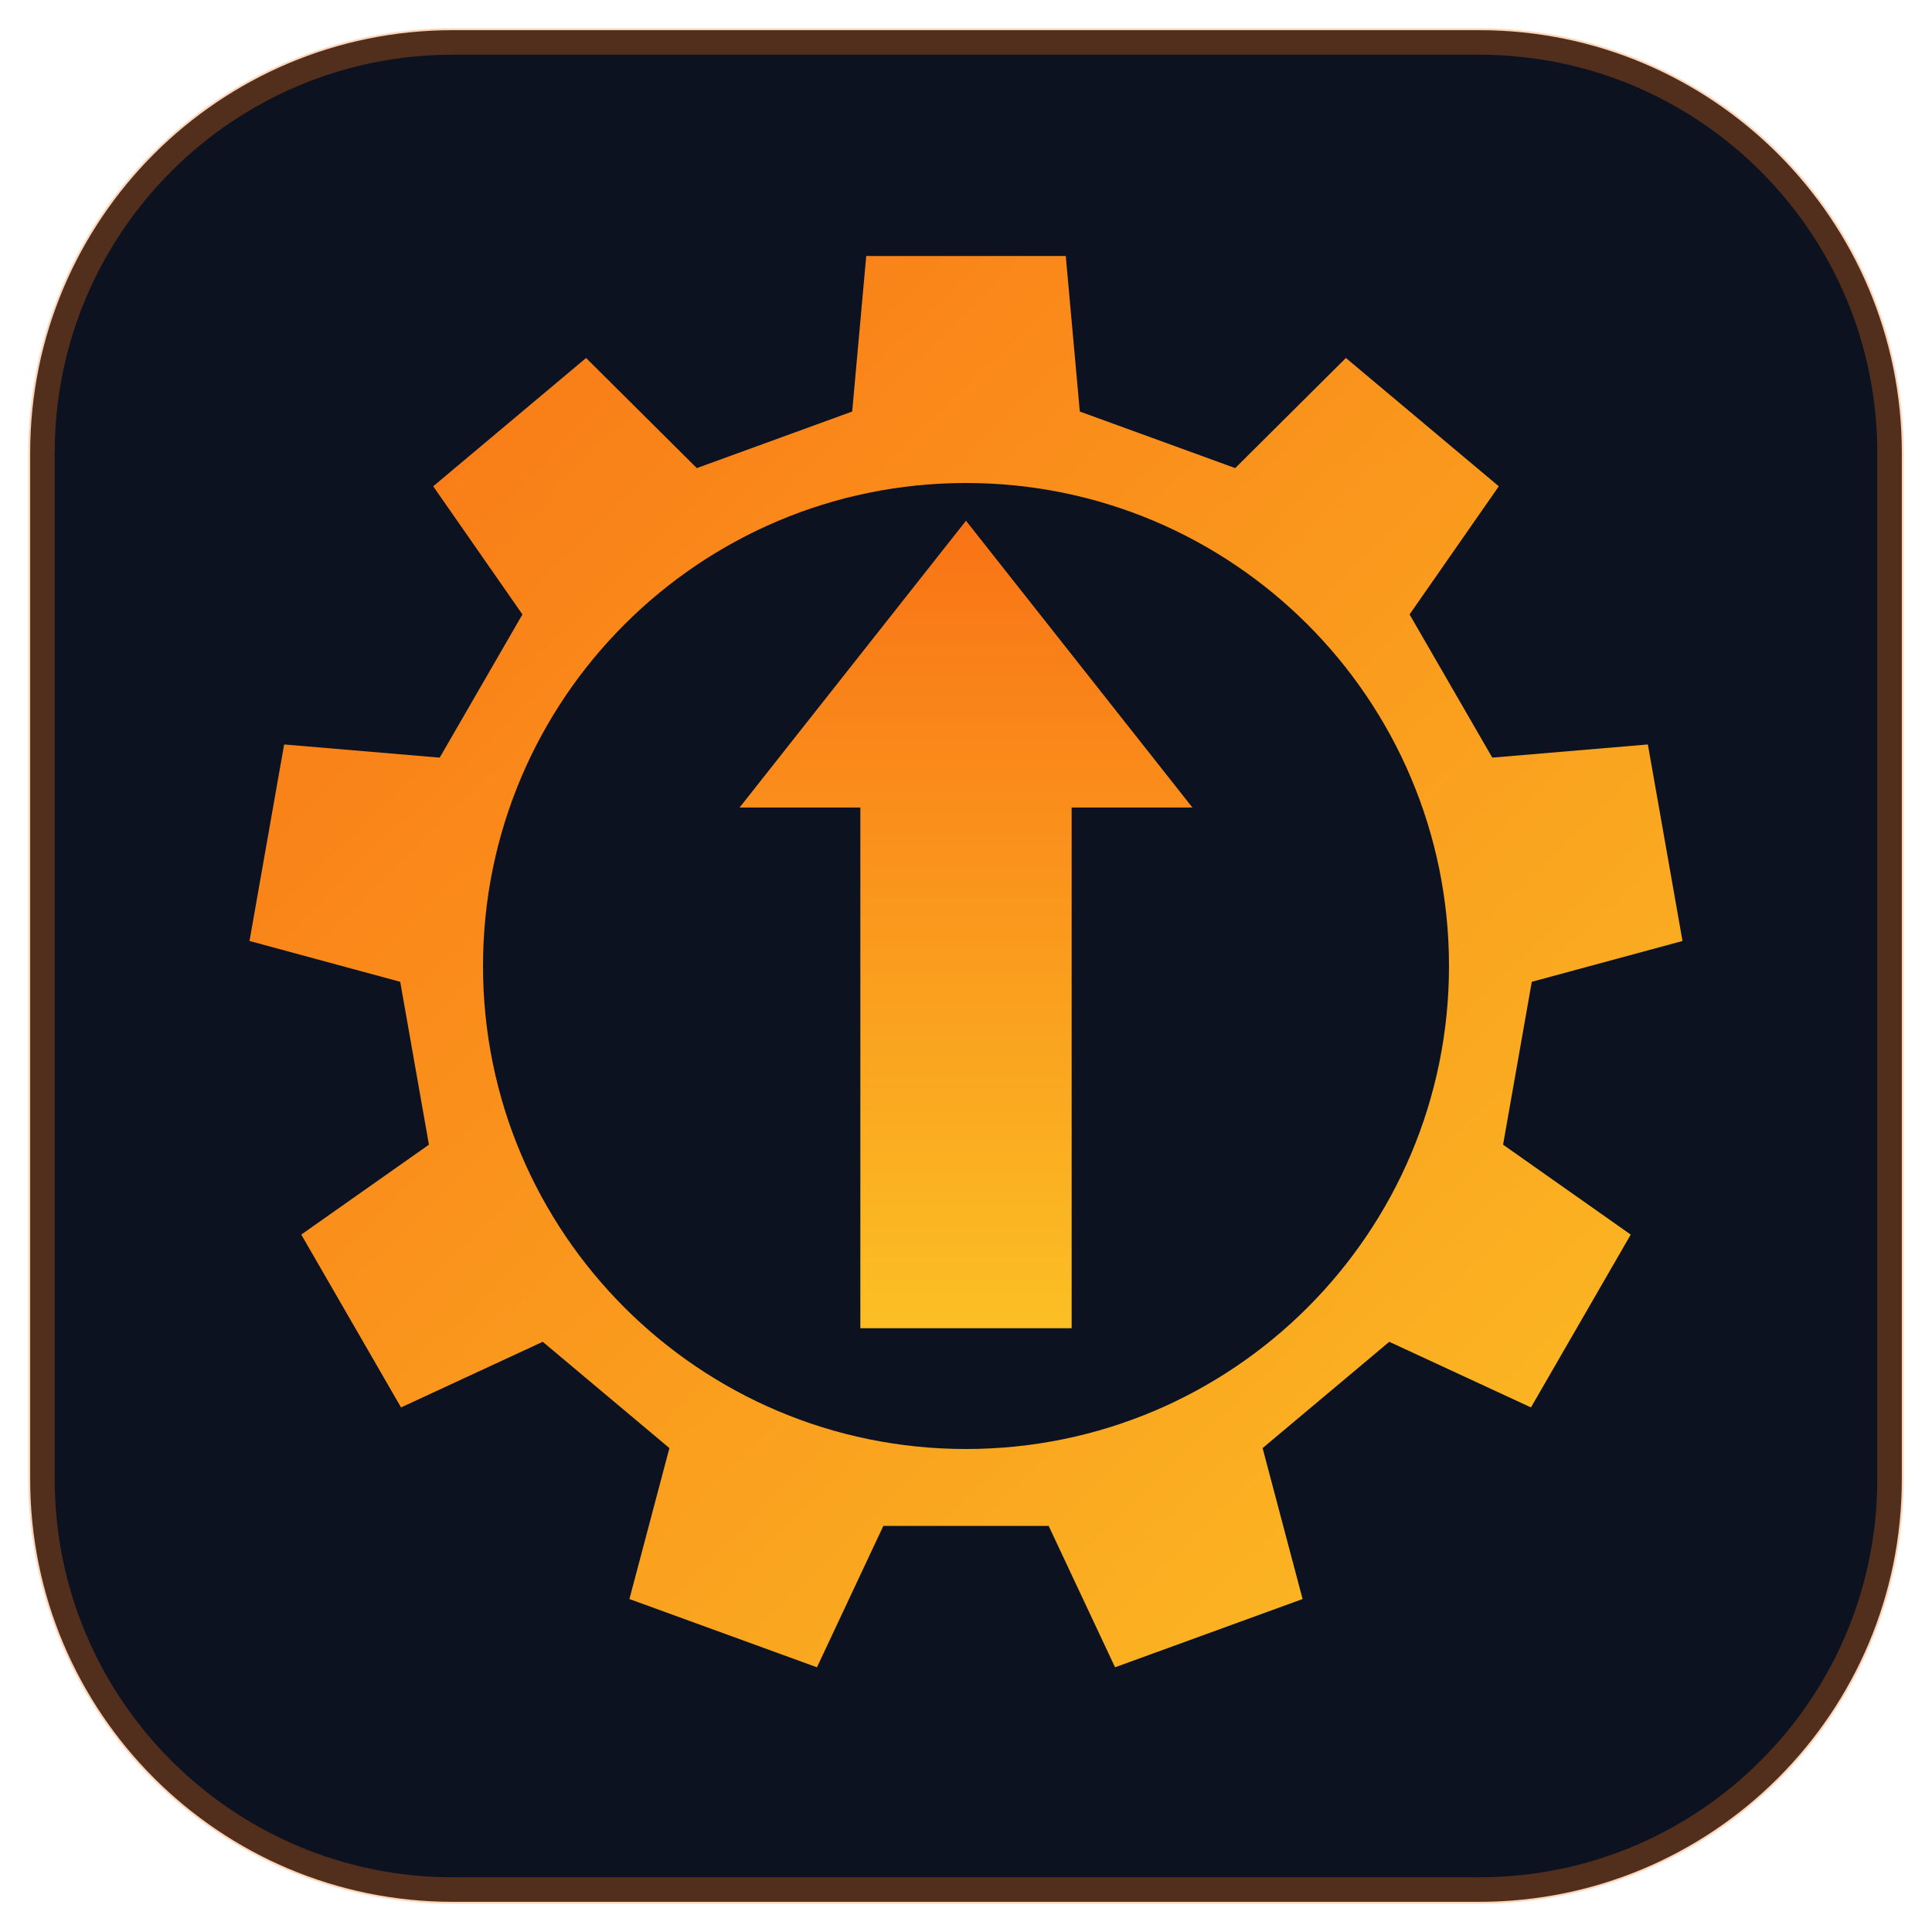
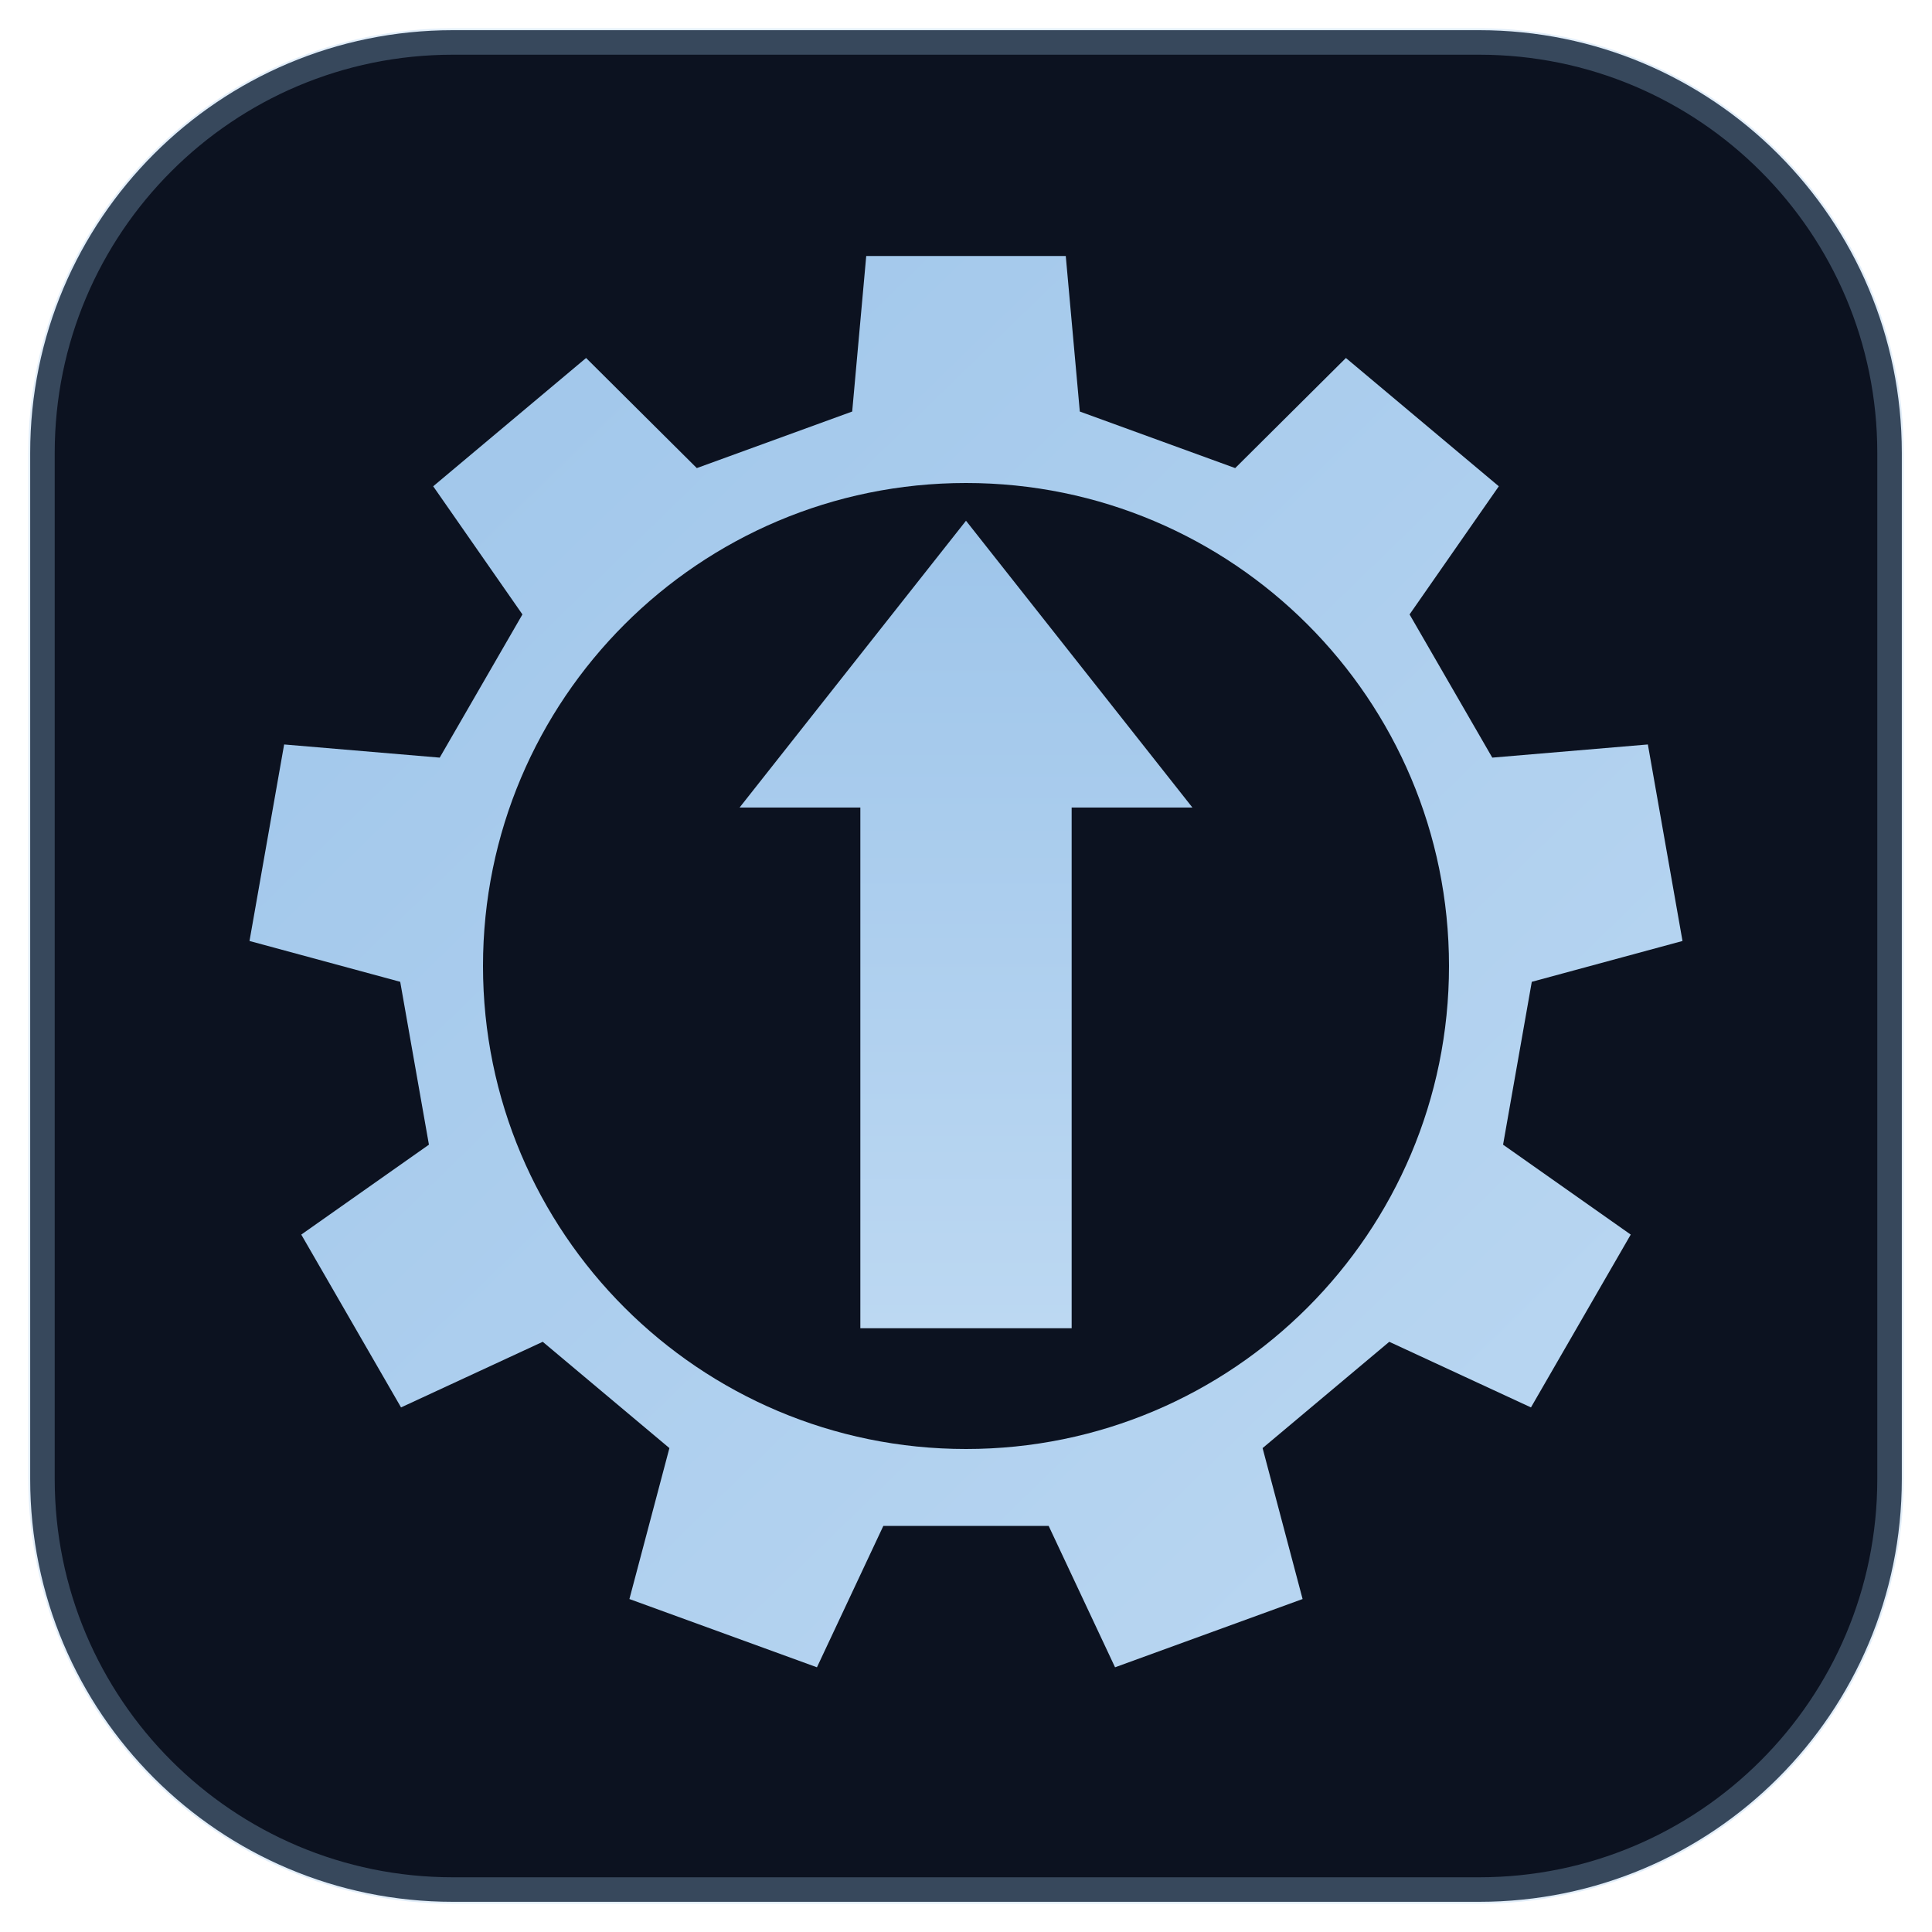
<svg xmlns="http://www.w3.org/2000/svg" viewBox="0 0 512 512" width="512" height="512" role="img" aria-label="SoldiChiari">
  <defs>
    <linearGradient id="g1" x1="0%" y1="0%" x2="100%" y2="100%">
-       <stop offset="0%" stop-color="#f97316" />
-       <stop offset="100%" stop-color="#fbbf24" />
+       <stop offset="0%" stop-color="#9ec5ea" />
+       <stop offset="100%" stop-color="#bcd8f2" />
    </linearGradient>
    <linearGradient id="a1" x1="0%" y1="100%" x2="0%" y2="0%">
-       <stop offset="0%" stop-color="#fbbf24" />
-       <stop offset="100%" stop-color="#f97316" />
+       <stop offset="0%" stop-color="#bcd8f2" />
+       <stop offset="100%" stop-color="#9ec5ea" />
    </linearGradient>
  </defs>
  <g>
    <rect x="8" y="8" width="496" height="496" rx="112" fill="#0c1220" />
-     <rect x="11" y="11" width="490" height="490" rx="109" fill="none" stroke="#f97316" stroke-opacity="0.30" stroke-width="7" />
+     <rect x="11" y="11" width="490" height="490" rx="109" fill="none" stroke="#9ec5ea" stroke-opacity="0.30" stroke-width="7" />
    <path d="M 229.56 67.85 L 282.44 67.85 L 286.16 109.06 L 327.34 124.05 L 356.68 94.87 L 397.20 128.87 L 373.55 162.83 L 395.47 200.78 L 436.70 197.29 L 445.88 249.37 L 405.94 260.19 L 398.33 303.35 L 432.16 327.18 L 405.72 372.98 L 368.17 355.59 L 334.60 383.76 L 345.20 423.76 L 295.50 441.85 L 277.91 404.39 L 234.09 404.39 L 216.50 441.85 L 166.80 423.76 L 177.40 383.76 L 143.83 355.59 L 106.28 372.98 L 79.84 327.18 L 113.67 303.35 L 106.06 260.19 L 66.12 249.37 L 75.30 197.29 L 116.53 200.78 L 138.45 162.83 L 114.80 128.87 L 155.32 94.87 L 184.66 124.05 L 225.84 109.06 Z" fill="url(#g1)" fill-rule="evenodd" />
    <circle cx="256" cy="256" r="128" fill="#0c1220" />
    <path d="M 228 352 L 228 214 L 196 214 L 256 138 L 316 214 L 284 214 L 284 352 Z" fill="url(#a1)" />
  </g>
</svg>
